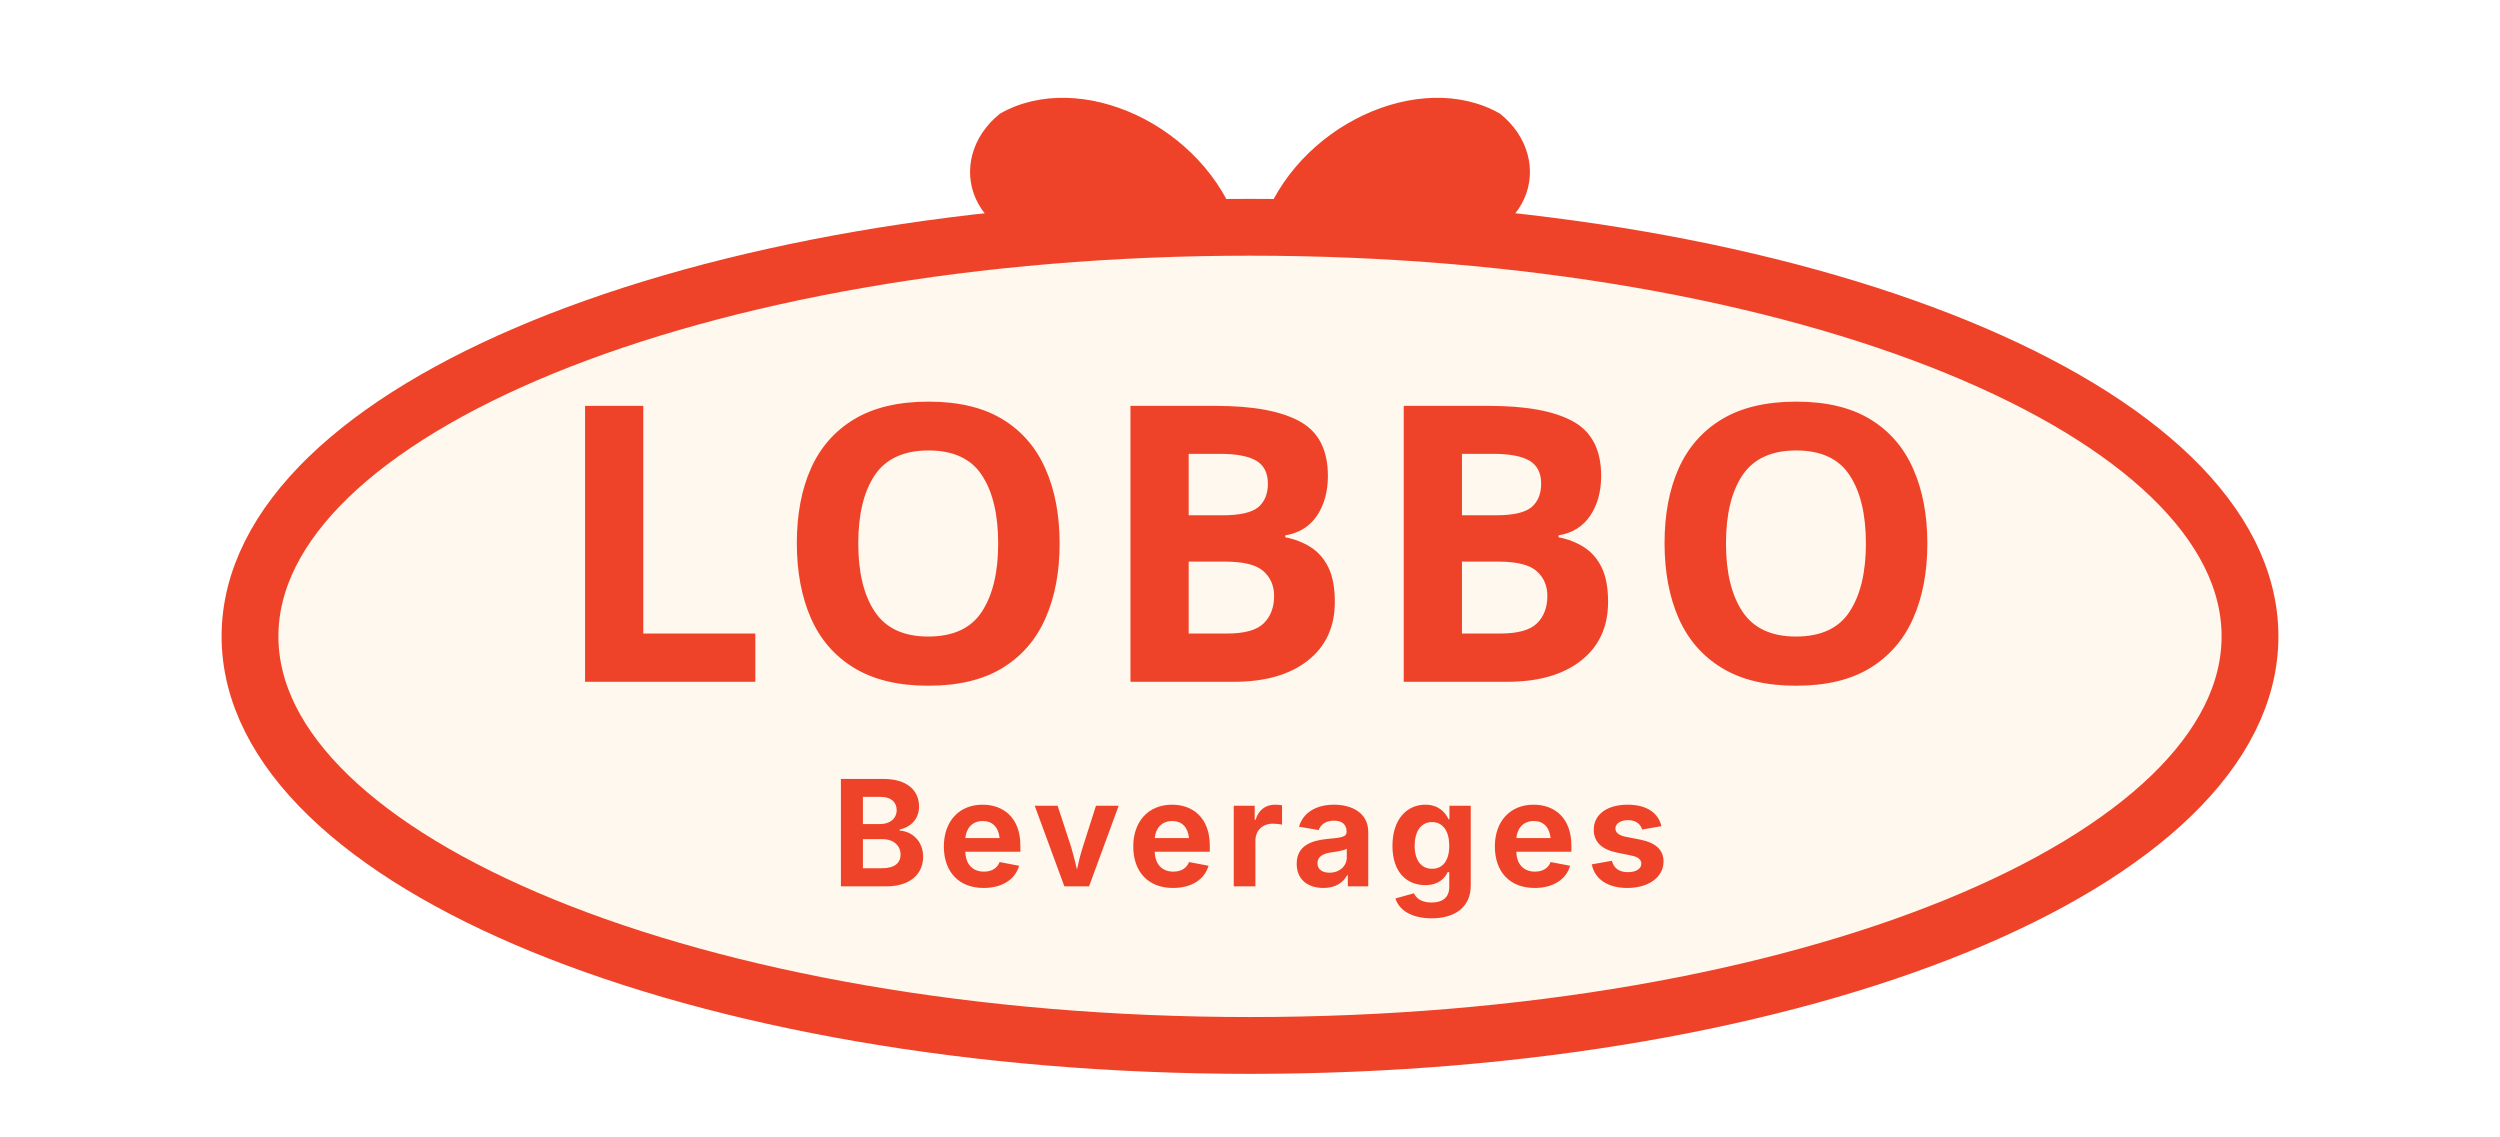
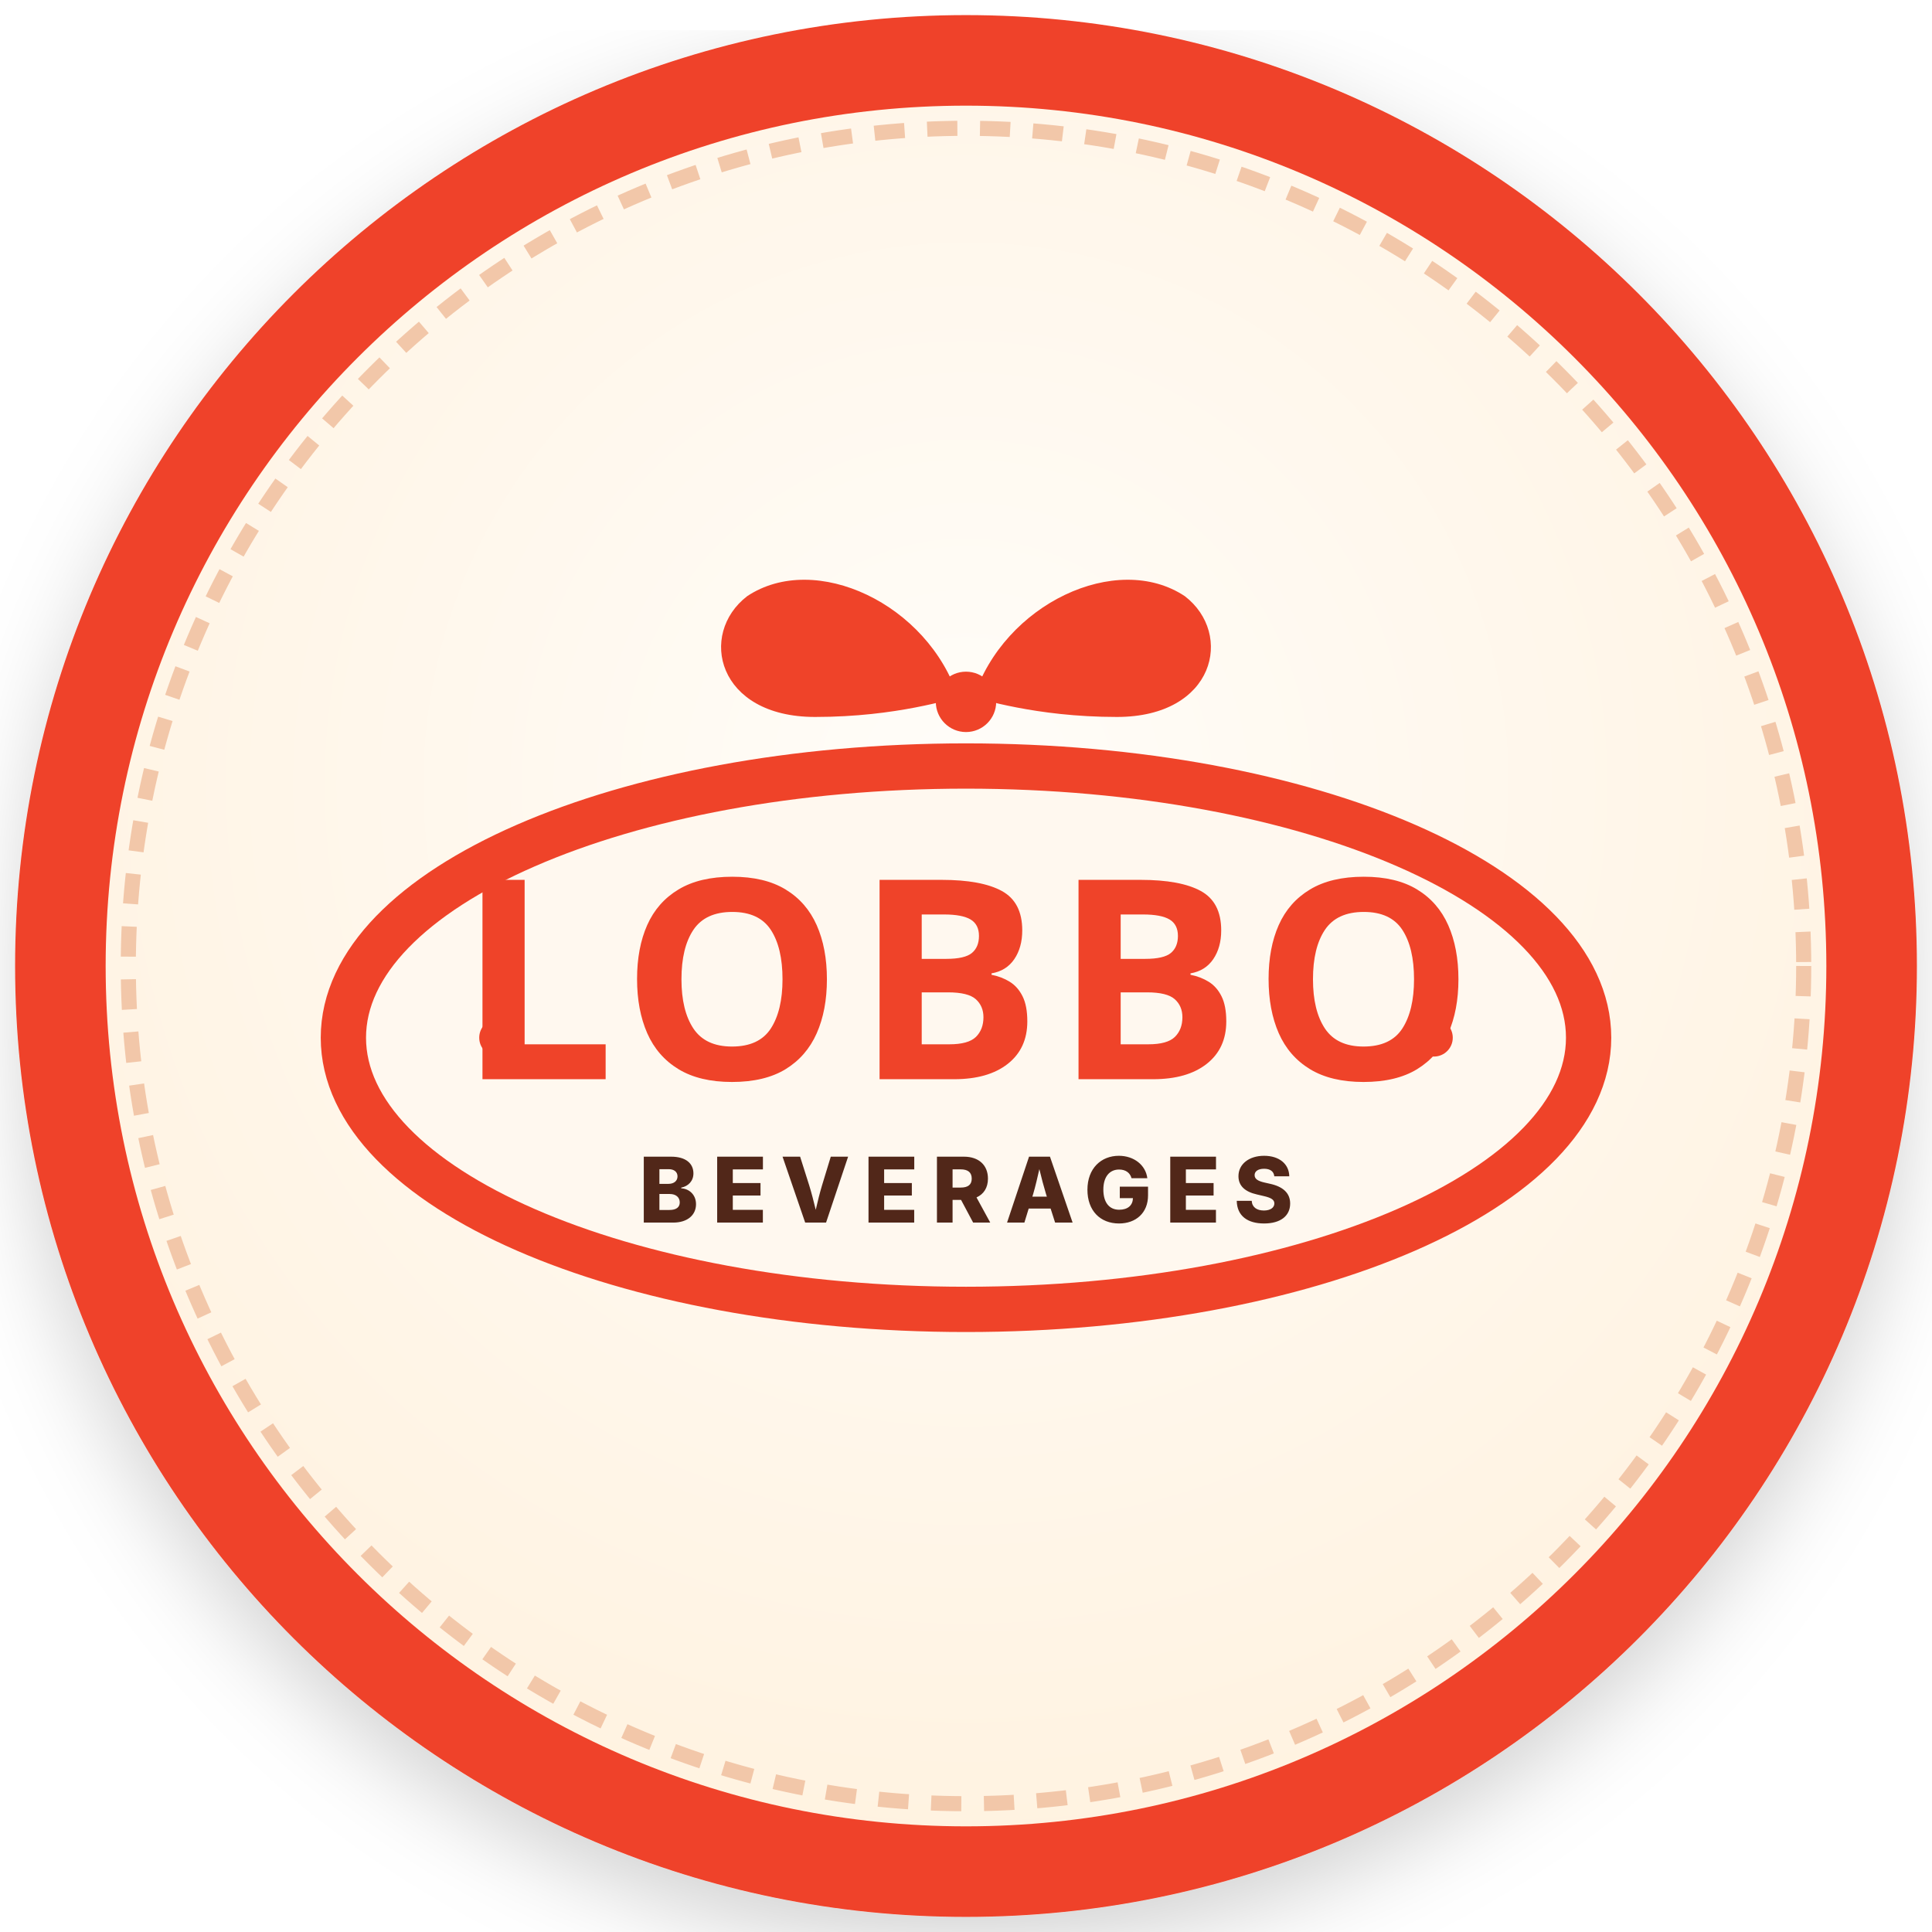
- <svg xmlns="http://www.w3.org/2000/svg" viewBox="0 0 220 100" fill="none">
-   <ellipse cx="110" cy="56" rx="90" ry="38" fill="#FFF8EF" />
-   <ellipse cx="110" cy="56" rx="88" ry="36" stroke="#EF4329" stroke-width="5" fill="#FFF8EF" />
-   <path d="M109 20 C106 11 95 6 88 10 C83 14 85 22 95 22 C103 22 108 20 109 20 Z" fill="#EF4329" />
-   <path d="M111 20 C114 11 125 6 132 10 C137 14 135 22 125 22 C117 22 112 20 111 20 Z" fill="#EF4329" />
-   <path d="M108 20 Q110 22 112 20 Q110 18 108 20 Z" fill="#EF4329" />
-   <text x="110" y="60" fill="#EF4329" font-family="'Plus Jakarta Sans', 'Poppins', sans-serif" font-weight="900" font-size="34" letter-spacing="1.2" text-anchor="middle">LOBBO</text>
-   <text x="110" y="78" fill="#EF4329" font-family="'Inter', 'Plus Jakarta Sans', sans-serif" font-weight="700" font-size="13" letter-spacing="0.8" text-anchor="middle">Beverages</text>
+ <svg xmlns="http://www.w3.org/2000/svg" viewBox="0 0 512 512" width="512" height="512">
+   <defs>
+     <filter id="badgeShadow" x="-10%" y="-10%" width="120%" height="120%">
+       <feDropShadow dx="0" dy="8" stdDeviation="12" flood-color="#191513" flood-opacity="0.18" />
+     </filter>
+     <radialGradient id="bgGlow" cx="50%" cy="40%" r="60%">
+       <stop offset="0%" stop-color="#FFFDF9" />
+       <stop offset="100%" stop-color="#FFF2E0" />
+     </radialGradient>
+   </defs>
+   <circle cx="256" cy="256" r="240" fill="url(#bgGlow)" stroke="#EF4329" stroke-width="24" filter="url(#badgeShadow)" />
+   <circle cx="256" cy="256" r="222" fill="none" stroke="#F2C7A9" stroke-width="4" stroke-dasharray="8 6" />
+   <ellipse cx="256" cy="275" rx="165" ry="72" fill="#FFF8EF" stroke="#EF4329" stroke-width="12" />
+   <path d="M254 185 C246 160 216 146 198 158 C185 168 190 190 216 190 C238 190 252 185 254 185 Z" fill="#EF4329" />
+   <path d="M258 185 C266 160 296 146 314 158 C327 168 322 190 296 190 C274 190 260 185 258 185 Z" fill="#EF4329" />
+   <circle cx="256" cy="186" r="8" fill="#EF4329" />
+   <text x="256" y="286" fill="#EF4329" font-family="'Plus Jakarta Sans', 'Arial Black', sans-serif" font-weight="900" font-size="74" letter-spacing="3" text-anchor="middle">LOBBO</text>
+   <text x="256" y="324" fill="#512719" font-family="'Inter', 'Arial', sans-serif" font-weight="800" font-size="24" letter-spacing="3.5" text-anchor="middle">BEVERAGES</text>
+   <circle cx="132" cy="275" r="5" fill="#EF4329" />
+   <circle cx="380" cy="275" r="5" fill="#EF4329" />
</svg>
